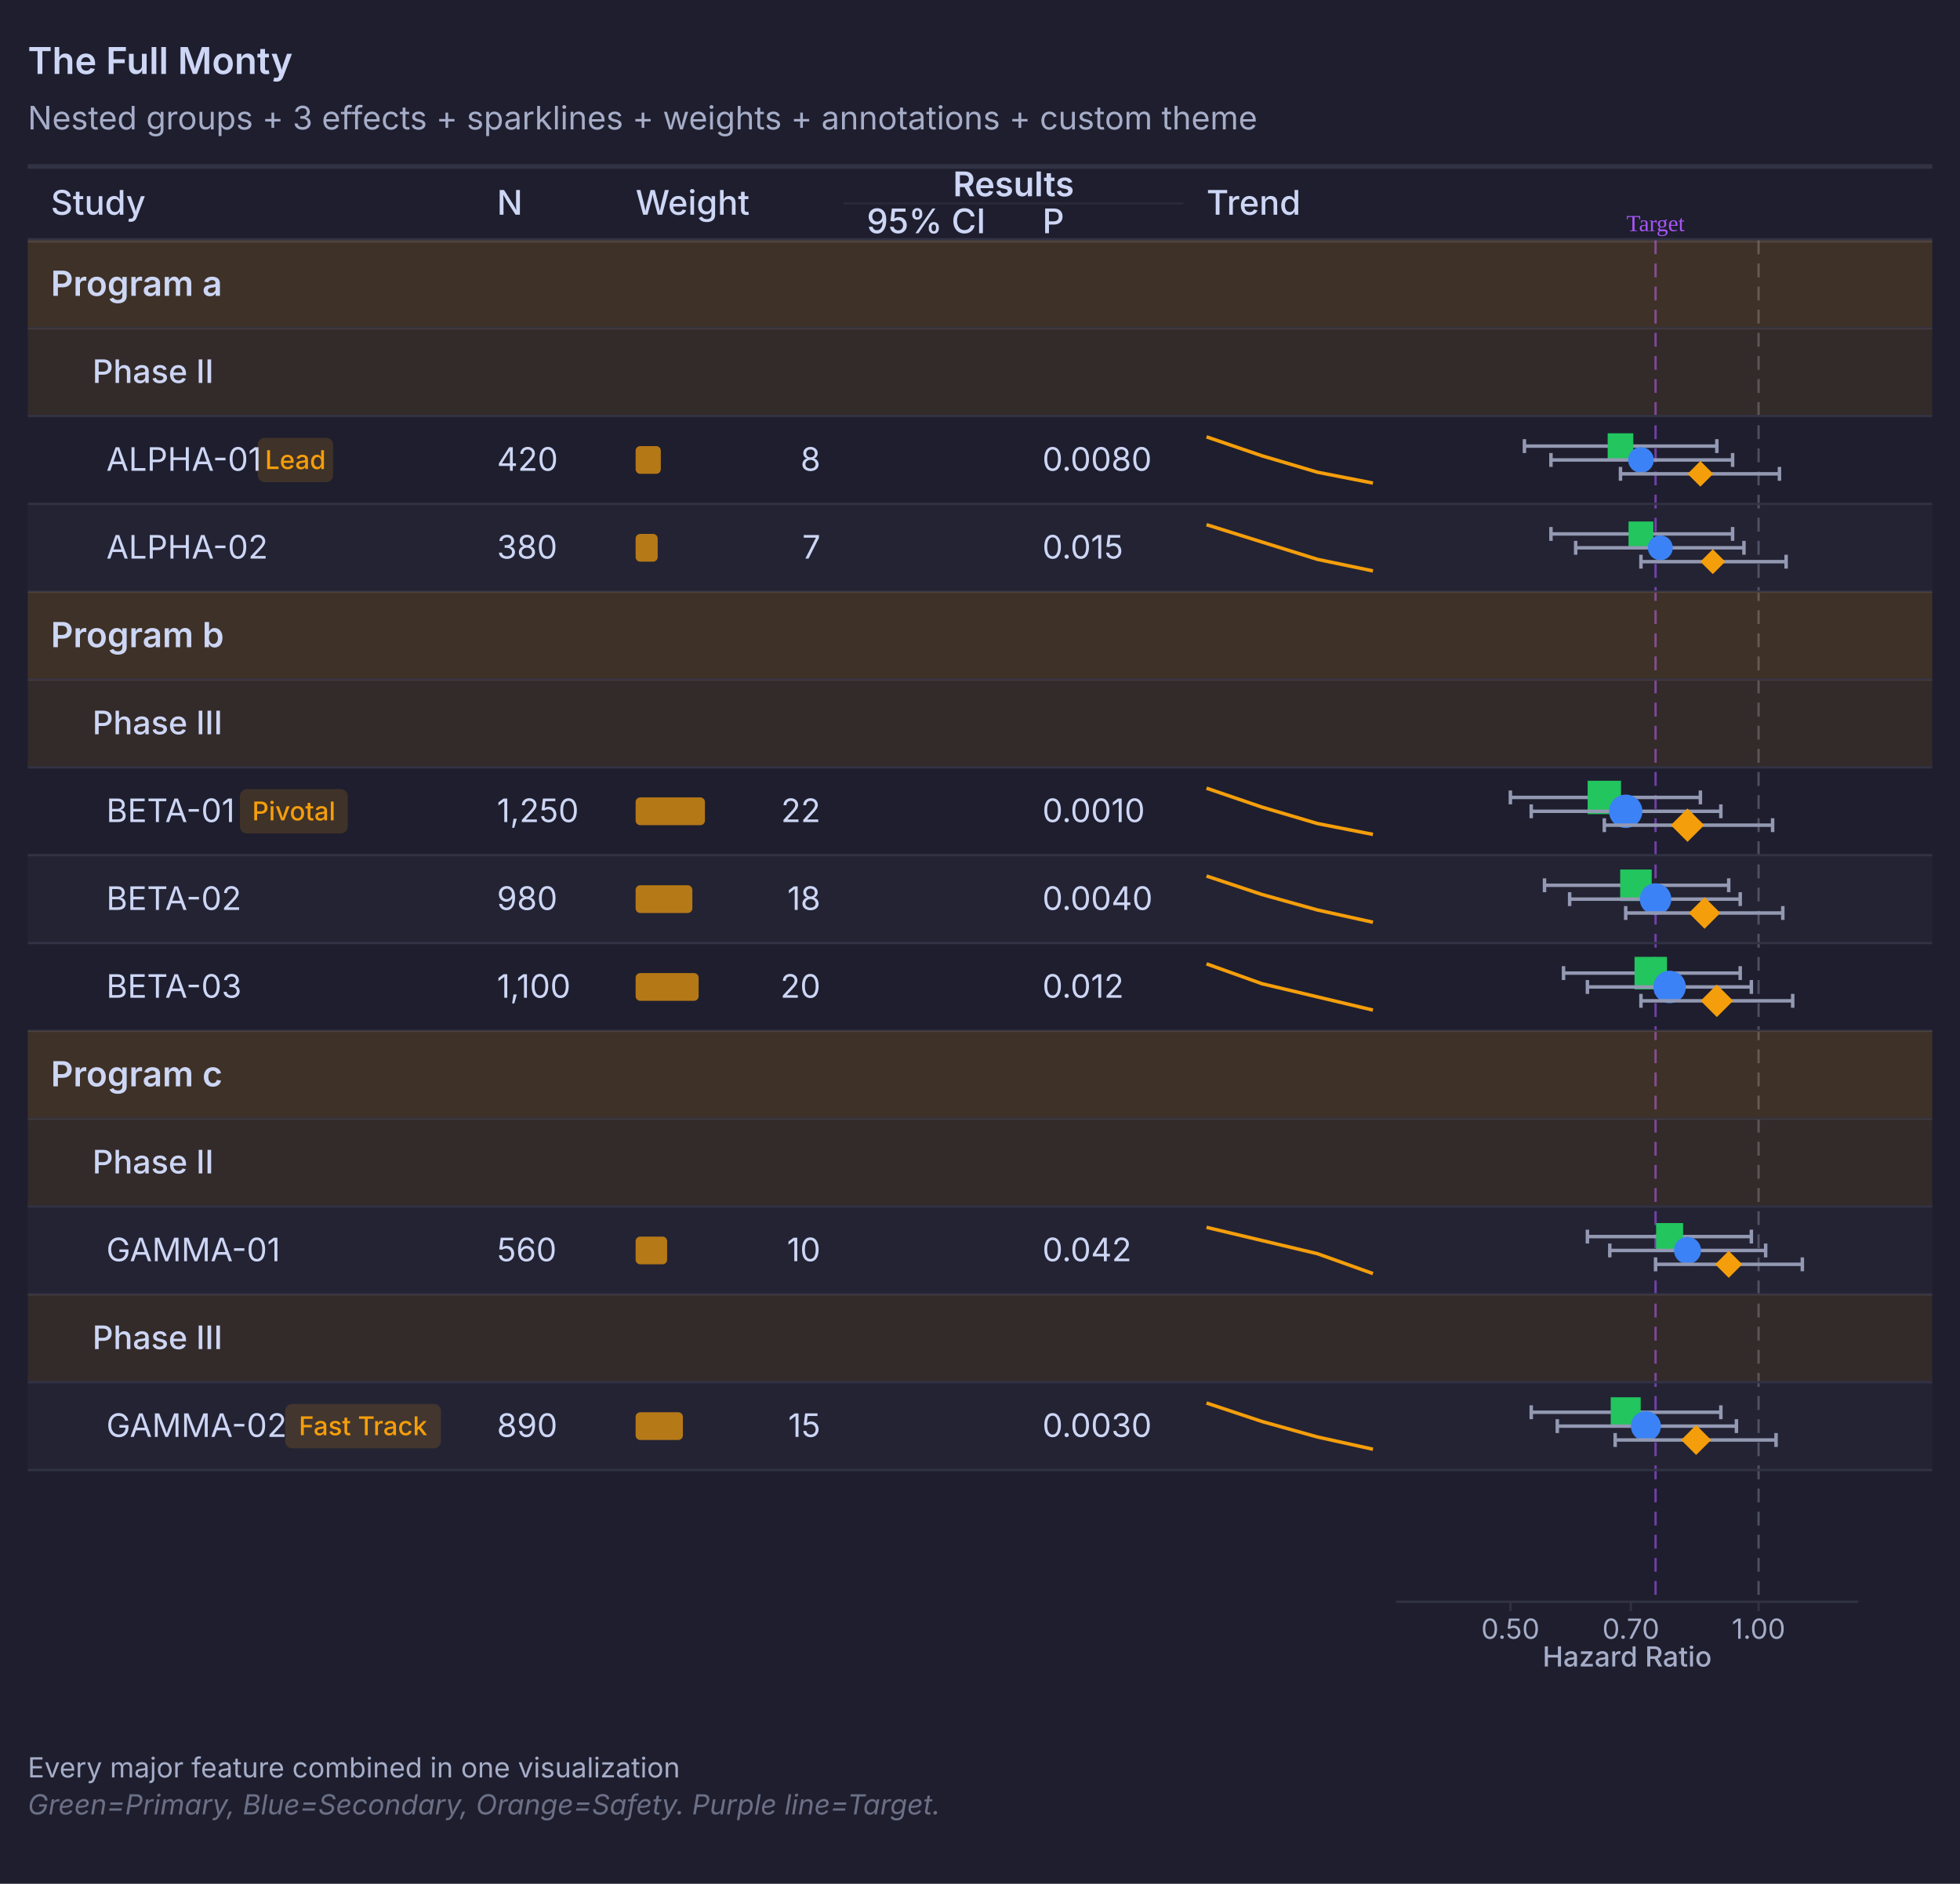
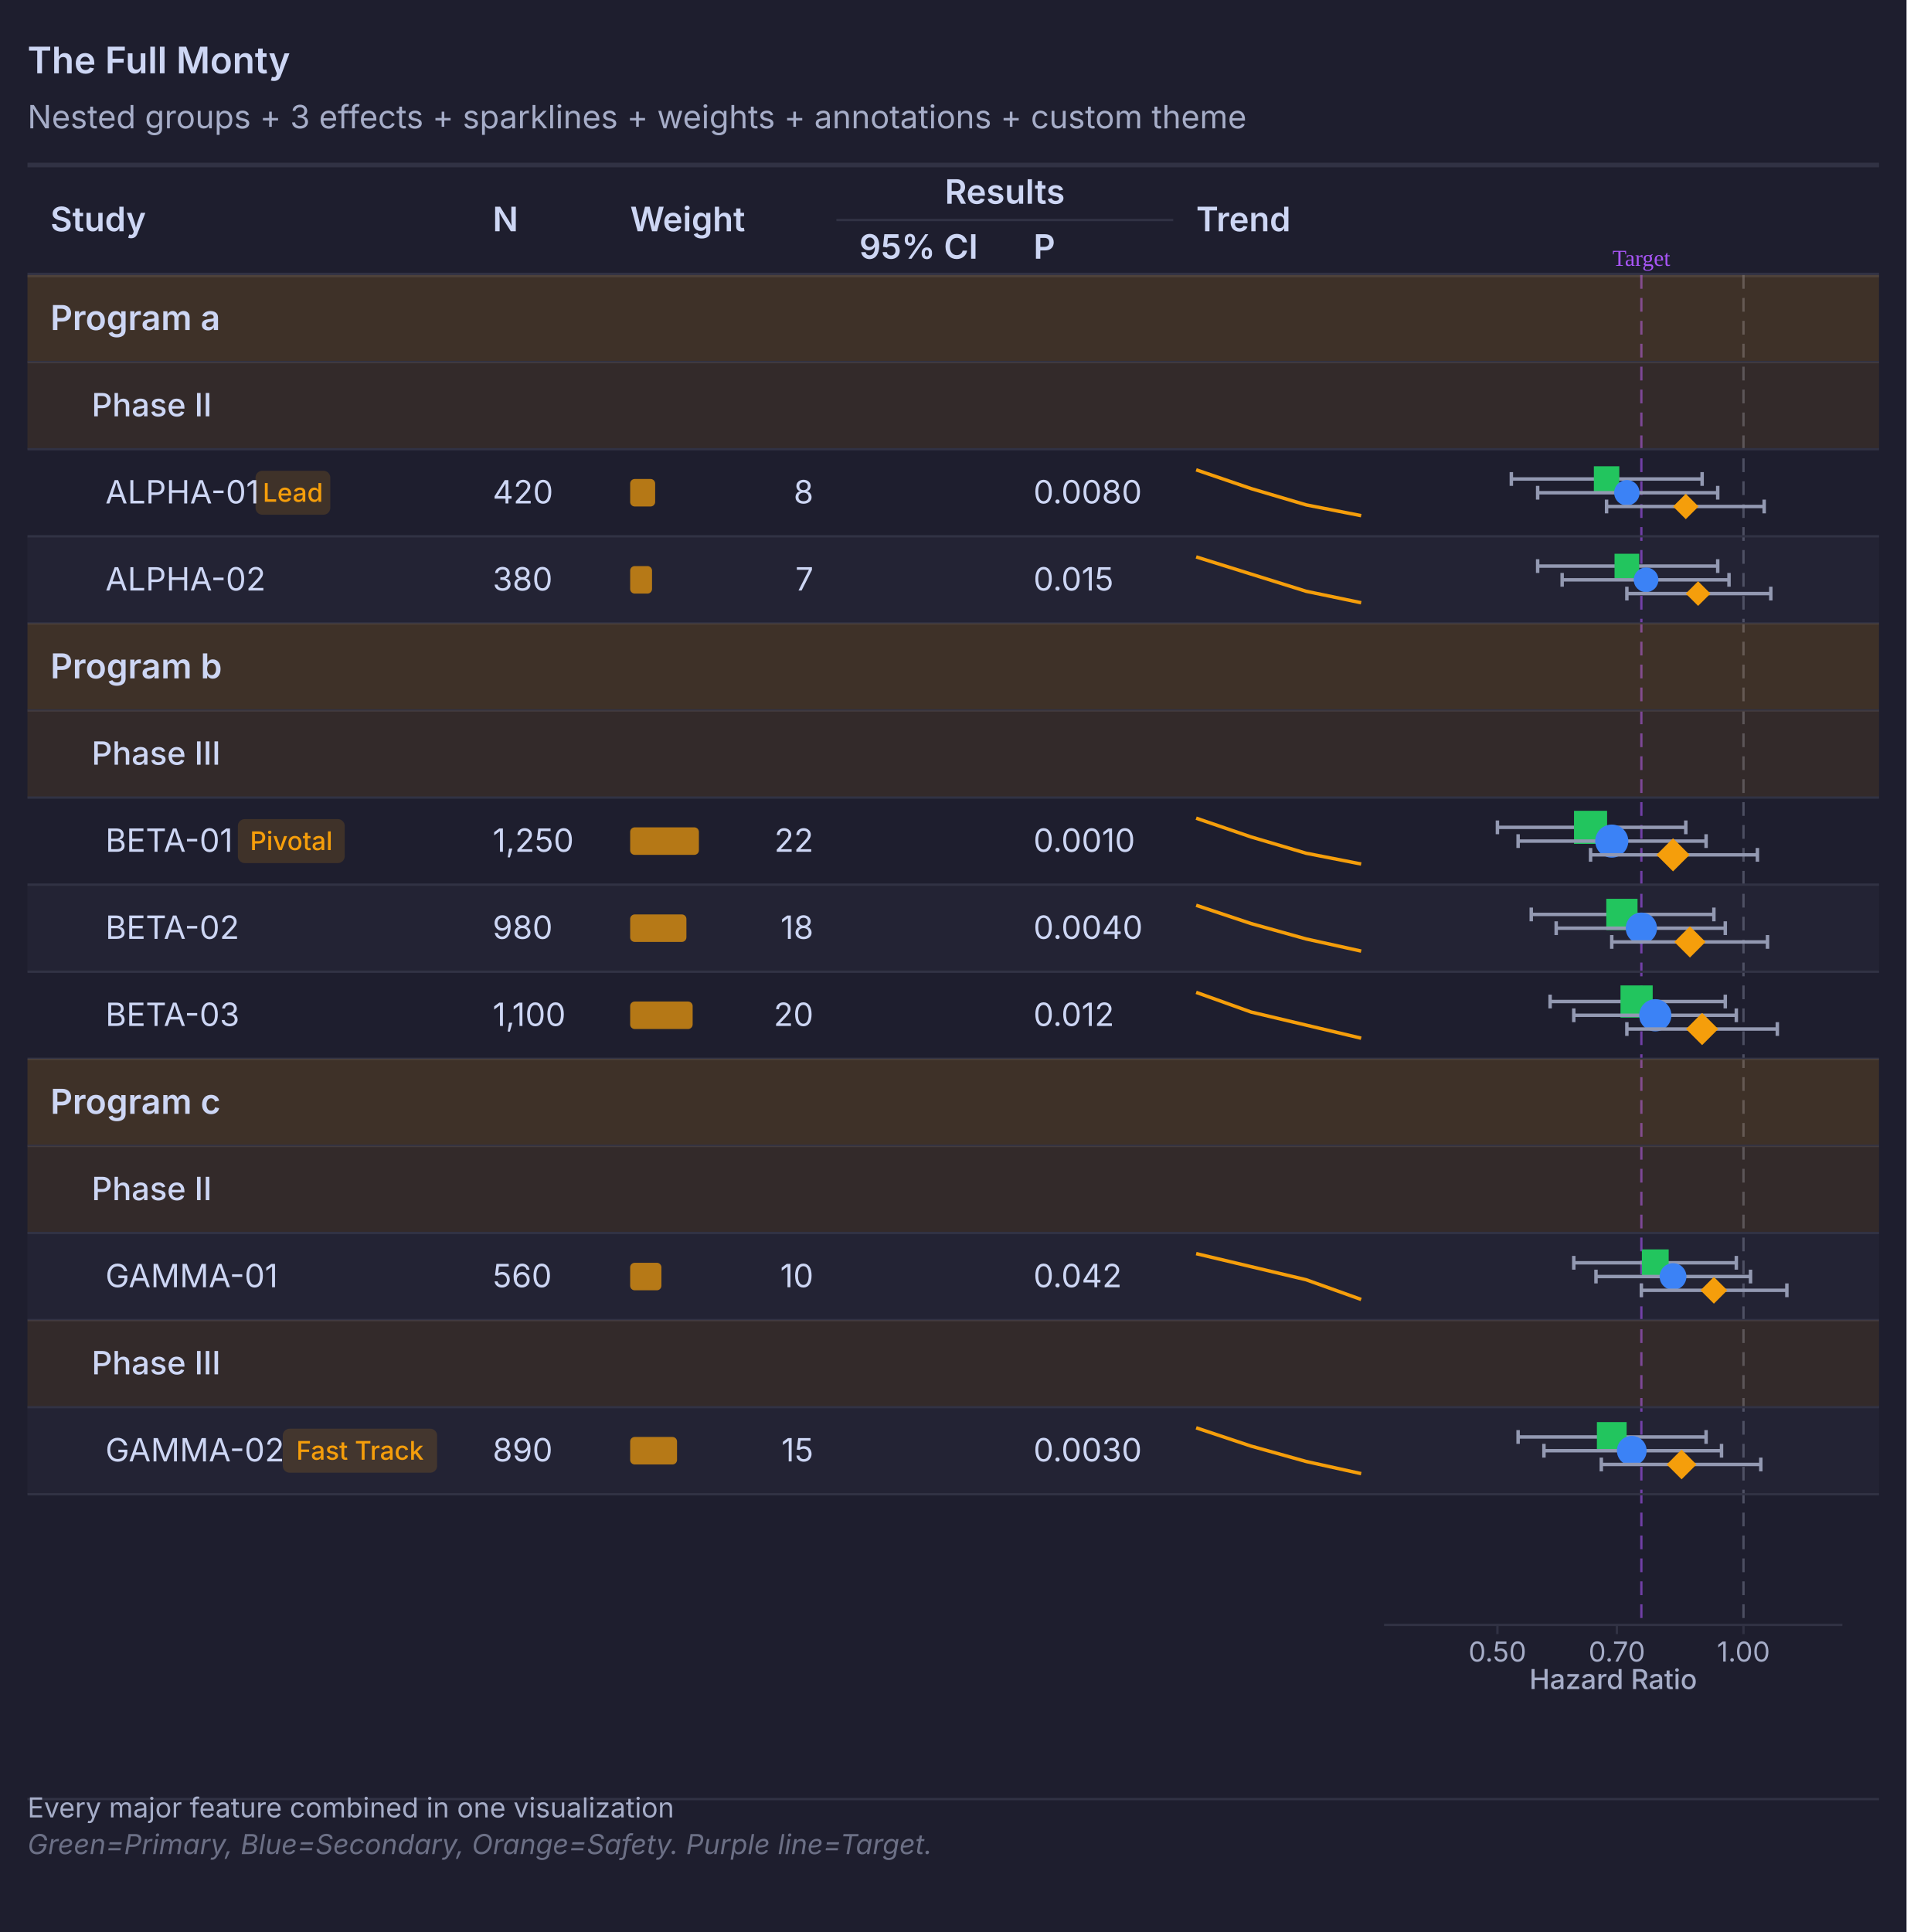
- <svg xmlns="http://www.w3.org/2000/svg" width="848" height="815" viewBox="0 0 848 815">
+ <svg xmlns="http://www.w3.org/2000/svg" width="832" height="843" viewBox="0 0 832 843">
  <rect width="100%" height="100%" fill="#1e1e2e" />
  <text x="12" y="32" font-family="system-ui, -apple-system, sans-serif" font-size="16px" font-weight="600" fill="#cdd6f4">The Full Monty</text>
  <text x="12" y="56" font-family="system-ui, -apple-system, sans-serif" font-size="14px" fill="#a6adc8">Nested groups + 3 effects + sparklines + weights + annotations + custom theme</text>
-   <line x1="12" x2="836" y1="72" y2="72" stroke="#313244" stroke-width="2" />
-   <text x="22" y="92.9" font-family="system-ui, -apple-system, sans-serif" font-size="14.7px" font-weight="500" fill="#cdd6f4">Study</text>
-   <text x="215" y="92.9" font-family="system-ui, -apple-system, sans-serif" font-size="14.7px" font-weight="500" text-anchor="start" fill="#cdd6f4">N</text>
-   <text x="275" y="92.9" font-family="system-ui, -apple-system, sans-serif" font-size="14.7px" font-weight="500" text-anchor="start" fill="#cdd6f4">Weight</text>
-   <text x="438.5" y="84.9" font-family="system-ui, -apple-system, sans-serif" font-size="14.7px" font-weight="600" text-anchor="middle" fill="#cdd6f4">Results</text>
-   <text x="522" y="92.9" font-family="system-ui, -apple-system, sans-serif" font-size="14.7px" font-weight="500" text-anchor="start" fill="#cdd6f4">Trend</text>
-   <text x="614" y="92.9" font-family="system-ui, -apple-system, sans-serif" font-size="14.7px" font-weight="500" text-anchor="start" fill="#cdd6f4" />
-   <line x1="365" x2="512" y1="88" y2="88" stroke="#313244" stroke-width="1" opacity="0.5" />
-   <text x="375" y="100.9" font-family="system-ui, -apple-system, sans-serif" font-size="14.7px" font-weight="500" text-anchor="start" fill="#cdd6f4">95% CI</text>
-   <text x="451" y="100.9" font-family="system-ui, -apple-system, sans-serif" font-size="14.7px" font-weight="500" text-anchor="start" fill="#cdd6f4">P</text>
-   <line x1="12" x2="836" y1="104" y2="104" stroke="#313244" stroke-width="2" />
-   <rect x="12" y="218" width="824" height="38" fill="#232334" />
-   <rect x="12" y="370" width="824" height="38" fill="#232334" />
-   <rect x="12" y="522" width="824" height="38" fill="#232334" />
-   <rect x="12" y="598" width="824" height="38" fill="#232334" />
-   <line x1="760.854" x2="760.854" y1="104" y2="693" stroke="#6c7086" stroke-width="1" stroke-opacity="0.6" stroke-dasharray="6,4" />
-   <line x1="716.286" x2="716.286" y1="104" y2="693" stroke="#a855f7" stroke-width="1" stroke-opacity="0.6" stroke-dasharray="6,4" />
-   <text x="716.286" y="100" text-anchor="middle" font-size="10px" fill="#a855f7">Target</text>
-   <g class="interval effect-0">
-     <line x1="659.547" x2="742.8" y1="193" y2="193" stroke="#9399b2" stroke-width="1.5" />
-     <line x1="659.547" x2="659.547" y1="190" y2="196" stroke="#9399b2" stroke-width="1.5" />
-     <line x1="742.8" x2="742.8" y1="190" y2="196" stroke="#9399b2" stroke-width="1.5" />
-     <rect x="695.561" y="187.454" width="11.091" height="11.091" fill="#22c55e" />
-   </g>
-   <g class="interval effect-1">
-     <line x1="671.028" x2="749.611" y1="199" y2="199" stroke="#9399b2" stroke-width="1.5" />
-     <line x1="671.028" x2="671.028" y1="196" y2="202" stroke="#9399b2" stroke-width="1.5" />
-     <line x1="749.611" x2="749.611" y1="196" y2="202" stroke="#9399b2" stroke-width="1.5" />
-     <circle cx="709.961" cy="199" r="5.546" fill="#3b82f6" />
-   </g>
-   <g class="interval effect-2">
-     <line x1="701.106" x2="769.881" y1="205" y2="205" stroke="#9399b2" stroke-width="1.5" />
-     <line x1="701.106" x2="701.106" y1="202" y2="208" stroke="#9399b2" stroke-width="1.5" />
-     <line x1="769.881" x2="769.881" y1="202" y2="208" stroke="#9399b2" stroke-width="1.5" />
-     <polygon points="735.676,199.454 741.222,205 735.676,210.546 730.13,205" fill="#f59e0b" />
-   </g>
-   <g class="interval effect-0">
-     <line x1="671.028" x2="749.611" y1="231" y2="231" stroke="#9399b2" stroke-width="1.5" />
-     <line x1="671.028" x2="671.028" y1="228" y2="234" stroke="#9399b2" stroke-width="1.5" />
-     <line x1="749.611" x2="749.611" y1="228" y2="234" stroke="#9399b2" stroke-width="1.5" />
-     <rect x="704.58" y="225.619" width="10.762" height="10.762" fill="#22c55e" />
-   </g>
-   <g class="interval effect-1">
-     <line x1="681.716" x2="754.529" y1="237" y2="237" stroke="#9399b2" stroke-width="1.5" />
-     <line x1="681.716" x2="681.716" y1="234" y2="240" stroke="#9399b2" stroke-width="1.5" />
-     <line x1="754.529" x2="754.529" y1="234" y2="240" stroke="#9399b2" stroke-width="1.5" />
-     <circle cx="718.338" cy="237" r="5.381" fill="#3b82f6" />
-   </g>
-   <g class="interval effect-2">
-     <line x1="709.961" x2="772.776" y1="243" y2="243" stroke="#9399b2" stroke-width="1.5" />
-     <line x1="709.961" x2="709.961" y1="240" y2="246" stroke="#9399b2" stroke-width="1.5" />
-     <line x1="772.776" x2="772.776" y1="240" y2="246" stroke="#9399b2" stroke-width="1.5" />
-     <polygon points="741.049,237.619 746.431,243 741.049,248.381 735.668,243" fill="#f59e0b" />
-   </g>
-   <g class="interval effect-0">
-     <line x1="653.471" x2="735.676" y1="345" y2="345" stroke="#9399b2" stroke-width="1.5" />
-     <line x1="653.471" x2="653.471" y1="342" y2="348" stroke="#9399b2" stroke-width="1.5" />
-     <line x1="735.676" x2="735.676" y1="342" y2="348" stroke="#9399b2" stroke-width="1.5" />
-     <rect x="686.895" y="337.779" width="14.443" height="14.443" fill="#22c55e" />
-   </g>
-   <g class="interval effect-1">
-     <line x1="662.498" x2="744.531" y1="351" y2="351" stroke="#9399b2" stroke-width="1.5" />
-     <line x1="662.498" x2="662.498" y1="348" y2="354" stroke="#9399b2" stroke-width="1.5" />
-     <line x1="744.531" x2="744.531" y1="348" y2="354" stroke="#9399b2" stroke-width="1.5" />
-     <circle cx="703.368" cy="351" r="7.221" fill="#3b82f6" />
-   </g>
-   <g class="interval effect-2">
-     <line x1="694.116" x2="766.93" y1="357" y2="357" stroke="#9399b2" stroke-width="1.5" />
-     <line x1="694.116" x2="694.116" y1="354" y2="360" stroke="#9399b2" stroke-width="1.5" />
-     <line x1="766.93" x2="766.93" y1="354" y2="360" stroke="#9399b2" stroke-width="1.5" />
-     <polygon points="730.109,349.779 737.331,357 730.109,364.221 722.888,357" fill="#f59e0b" />
-   </g>
-   <g class="interval effect-0">
-     <line x1="668.236" x2="747.936" y1="383" y2="383" stroke="#9399b2" stroke-width="1.5" />
-     <line x1="668.236" x2="668.236" y1="380" y2="386" stroke="#9399b2" stroke-width="1.5" />
-     <line x1="747.936" x2="747.936" y1="380" y2="386" stroke="#9399b2" stroke-width="1.5" />
-     <rect x="700.976" y="376.182" width="13.637" height="13.637" fill="#22c55e" />
-   </g>
-   <g class="interval effect-1">
-     <line x1="679.112" x2="752.907" y1="389" y2="389" stroke="#9399b2" stroke-width="1.5" />
-     <line x1="679.112" x2="679.112" y1="386" y2="392" stroke="#9399b2" stroke-width="1.5" />
-     <line x1="752.907" x2="752.907" y1="386" y2="392" stroke="#9399b2" stroke-width="1.5" />
-     <circle cx="716.286" cy="389" r="6.818" fill="#3b82f6" />
-   </g>
-   <g class="interval effect-2">
-     <line x1="703.368" x2="771.335" y1="395" y2="395" stroke="#9399b2" stroke-width="1.5" />
-     <line x1="703.368" x2="703.368" y1="392" y2="398" stroke="#9399b2" stroke-width="1.5" />
-     <line x1="771.335" x2="771.335" y1="392" y2="398" stroke="#9399b2" stroke-width="1.5" />
-     <polygon points="737.488,388.182 744.306,395 737.488,401.818 730.67,395" fill="#f59e0b" />
-   </g>
-   <g class="interval effect-0">
-     <line x1="676.464" x2="752.907" y1="421" y2="421" stroke="#9399b2" stroke-width="1.5" />
-     <line x1="676.464" x2="676.464" y1="418" y2="424" stroke="#9399b2" stroke-width="1.5" />
-     <line x1="752.907" x2="752.907" y1="418" y2="424" stroke="#9399b2" stroke-width="1.5" />
-     <rect x="707.181" y="413.975" width="14.05" height="14.05" fill="#22c55e" />
-   </g>
-   <g class="interval effect-1">
-     <line x1="686.796" x2="757.724" y1="427" y2="427" stroke="#9399b2" stroke-width="1.5" />
-     <line x1="686.796" x2="686.796" y1="424" y2="430" stroke="#9399b2" stroke-width="1.5" />
-     <line x1="757.724" x2="757.724" y1="424" y2="430" stroke="#9399b2" stroke-width="1.5" />
-     <circle cx="722.362" cy="427" r="7.025" fill="#3b82f6" />
-   </g>
-   <g class="interval effect-2">
-     <line x1="709.961" x2="775.619" y1="433" y2="433" stroke="#9399b2" stroke-width="1.5" />
-     <line x1="709.961" x2="709.961" y1="430" y2="436" stroke="#9399b2" stroke-width="1.5" />
-     <line x1="775.619" x2="775.619" y1="430" y2="436" stroke="#9399b2" stroke-width="1.5" />
-     <polygon points="742.8,425.975 749.825,433 742.8,440.025 735.775,433" fill="#f59e0b" />
-   </g>
-   <g class="interval effect-0">
-     <line x1="686.796" x2="757.724" y1="535" y2="535" stroke="#9399b2" stroke-width="1.5" />
-     <line x1="686.796" x2="686.796" y1="532" y2="538" stroke="#9399b2" stroke-width="1.5" />
-     <line x1="757.724" x2="757.724" y1="532" y2="538" stroke="#9399b2" stroke-width="1.5" />
-     <rect x="716.516" y="529.154" width="11.692" height="11.692" fill="#22c55e" />
-   </g>
-   <g class="interval effect-1">
-     <line x1="696.482" x2="763.921" y1="541" y2="541" stroke="#9399b2" stroke-width="1.5" />
-     <line x1="696.482" x2="696.482" y1="538" y2="544" stroke="#9399b2" stroke-width="1.5" />
-     <line x1="763.921" x2="763.921" y1="538" y2="544" stroke="#9399b2" stroke-width="1.5" />
-     <circle cx="730.109" cy="541" r="5.846" fill="#3b82f6" />
-   </g>
-   <g class="interval effect-2">
-     <line x1="716.286" x2="779.788" y1="547" y2="547" stroke="#9399b2" stroke-width="1.5" />
-     <line x1="716.286" x2="716.286" y1="544" y2="550" stroke="#9399b2" stroke-width="1.5" />
-     <line x1="779.788" x2="779.788" y1="544" y2="550" stroke="#9399b2" stroke-width="1.5" />
-     <polygon points="747.936,541.154 753.782,547 747.936,552.846 742.09,547" fill="#f59e0b" />
-   </g>
-   <g class="interval effect-0">
-     <line x1="662.498" x2="744.531" y1="611" y2="611" stroke="#9399b2" stroke-width="1.5" />
-     <line x1="662.498" x2="662.498" y1="608" y2="614" stroke="#9399b2" stroke-width="1.5" />
-     <line x1="744.531" x2="744.531" y1="608" y2="614" stroke="#9399b2" stroke-width="1.5" />
-     <rect x="696.882" y="604.514" width="12.971" height="12.971" fill="#22c55e" />
-   </g>
-   <g class="interval effect-1">
-     <line x1="673.77" x2="751.268" y1="617" y2="617" stroke="#9399b2" stroke-width="1.5" />
-     <line x1="673.77" x2="673.77" y1="614" y2="620" stroke="#9399b2" stroke-width="1.5" />
-     <line x1="751.268" x2="751.268" y1="614" y2="620" stroke="#9399b2" stroke-width="1.5" />
-     <circle cx="712.098" cy="617" r="6.486" fill="#3b82f6" />
-   </g>
-   <g class="interval effect-2">
-     <line x1="698.811" x2="768.412" y1="623" y2="623" stroke="#9399b2" stroke-width="1.5" />
-     <line x1="698.811" x2="698.811" y1="620" y2="626" stroke="#9399b2" stroke-width="1.5" />
-     <line x1="768.412" x2="768.412" y1="620" y2="626" stroke="#9399b2" stroke-width="1.5" />
-     <polygon points="733.843,616.514 740.328,623 733.843,629.486 727.357,623" fill="#f59e0b" />
-   </g>
-   <g transform="translate(0, 693)">
+   <line x1="12" x2="820" y1="72" y2="72" stroke="#313244" stroke-width="2" />
+   <text x="22" y="100.9" font-family="system-ui, -apple-system, sans-serif" font-size="14.7px" font-weight="600" fill="#cdd6f4">Study</text>
+   <text x="215" y="100.9" font-family="system-ui, -apple-system, sans-serif" font-size="14.7px" font-weight="600" text-anchor="start" fill="#cdd6f4">N</text>
+   <text x="275" y="100.9" font-family="system-ui, -apple-system, sans-serif" font-size="14.7px" font-weight="600" text-anchor="start" fill="#cdd6f4">Weight</text>
+   <text x="438.5" y="88.9" font-family="system-ui, -apple-system, sans-serif" font-size="14.7px" font-weight="600" text-anchor="middle" fill="#cdd6f4">Results</text>
+   <text x="522" y="100.9" font-family="system-ui, -apple-system, sans-serif" font-size="14.7px" font-weight="600" text-anchor="start" fill="#cdd6f4">Trend</text>
+   <text x="614" y="100.9" font-family="system-ui, -apple-system, sans-serif" font-size="14.7px" font-weight="600" text-anchor="start" fill="#cdd6f4" />
+   <line x1="365" x2="512" y1="96" y2="96" stroke="#313244" stroke-width="1" />
+   <text x="375" y="112.9" font-family="system-ui, -apple-system, sans-serif" font-size="14.7px" font-weight="600" text-anchor="start" fill="#cdd6f4">95% CI</text>
+   <text x="451" y="112.9" font-family="system-ui, -apple-system, sans-serif" font-size="14.7px" font-weight="600" text-anchor="start" fill="#cdd6f4">P</text>
+   <line x1="12" x2="820" y1="120" y2="120" stroke="#313244" stroke-width="2" />
+   <rect x="12" y="234" width="808" height="38" fill="#232334" />
+   <rect x="12" y="386" width="808" height="38" fill="#232334" />
+   <rect x="12" y="538" width="808" height="38" fill="#232334" />
+   <rect x="12" y="614" width="808" height="38" fill="#232334" />
+   <line x1="760.854" x2="760.854" y1="120" y2="709" stroke="#6c7086" stroke-width="1" stroke-opacity="0.6" stroke-dasharray="6,4" />
+   <line x1="716.286" x2="716.286" y1="120" y2="709" stroke="#a855f7" stroke-width="1" stroke-opacity="0.6" stroke-dasharray="6,4" />
+   <text x="716.286" y="116" text-anchor="middle" font-size="10px" fill="#a855f7">Target</text>
+   <g class="interval effect-0">
+     <line x1="659.547" x2="742.8" y1="209" y2="209" stroke="#9399b2" stroke-width="1.5" />
+     <line x1="659.547" x2="659.547" y1="206" y2="212" stroke="#9399b2" stroke-width="1.5" />
+     <line x1="742.8" x2="742.8" y1="206" y2="212" stroke="#9399b2" stroke-width="1.5" />
+     <rect x="695.561" y="203.454" width="11.091" height="11.091" fill="#22c55e" />
+   </g>
+   <g class="interval effect-1">
+     <line x1="671.028" x2="749.611" y1="215" y2="215" stroke="#9399b2" stroke-width="1.5" />
+     <line x1="671.028" x2="671.028" y1="212" y2="218" stroke="#9399b2" stroke-width="1.5" />
+     <line x1="749.611" x2="749.611" y1="212" y2="218" stroke="#9399b2" stroke-width="1.5" />
+     <circle cx="709.961" cy="215" r="5.546" fill="#3b82f6" />
+   </g>
+   <g class="interval effect-2">
+     <line x1="701.106" x2="769.881" y1="221" y2="221" stroke="#9399b2" stroke-width="1.5" />
+     <line x1="701.106" x2="701.106" y1="218" y2="224" stroke="#9399b2" stroke-width="1.5" />
+     <line x1="769.881" x2="769.881" y1="218" y2="224" stroke="#9399b2" stroke-width="1.5" />
+     <polygon points="735.676,215.454 741.222,221 735.676,226.546 730.13,221" fill="#f59e0b" />
+   </g>
+   <g class="interval effect-0">
+     <line x1="671.028" x2="749.611" y1="247" y2="247" stroke="#9399b2" stroke-width="1.5" />
+     <line x1="671.028" x2="671.028" y1="244" y2="250" stroke="#9399b2" stroke-width="1.5" />
+     <line x1="749.611" x2="749.611" y1="244" y2="250" stroke="#9399b2" stroke-width="1.5" />
+     <rect x="704.58" y="241.619" width="10.762" height="10.762" fill="#22c55e" />
+   </g>
+   <g class="interval effect-1">
+     <line x1="681.716" x2="754.529" y1="253" y2="253" stroke="#9399b2" stroke-width="1.5" />
+     <line x1="681.716" x2="681.716" y1="250" y2="256" stroke="#9399b2" stroke-width="1.5" />
+     <line x1="754.529" x2="754.529" y1="250" y2="256" stroke="#9399b2" stroke-width="1.5" />
+     <circle cx="718.338" cy="253" r="5.381" fill="#3b82f6" />
+   </g>
+   <g class="interval effect-2">
+     <line x1="709.961" x2="772.776" y1="259" y2="259" stroke="#9399b2" stroke-width="1.5" />
+     <line x1="709.961" x2="709.961" y1="256" y2="262" stroke="#9399b2" stroke-width="1.5" />
+     <line x1="772.776" x2="772.776" y1="256" y2="262" stroke="#9399b2" stroke-width="1.5" />
+     <polygon points="741.049,253.619 746.431,259 741.049,264.381 735.668,259" fill="#f59e0b" />
+   </g>
+   <g class="interval effect-0">
+     <line x1="653.471" x2="735.676" y1="361" y2="361" stroke="#9399b2" stroke-width="1.5" />
+     <line x1="653.471" x2="653.471" y1="358" y2="364" stroke="#9399b2" stroke-width="1.5" />
+     <line x1="735.676" x2="735.676" y1="358" y2="364" stroke="#9399b2" stroke-width="1.5" />
+     <rect x="686.895" y="353.779" width="14.443" height="14.443" fill="#22c55e" />
+   </g>
+   <g class="interval effect-1">
+     <line x1="662.498" x2="744.531" y1="367" y2="367" stroke="#9399b2" stroke-width="1.5" />
+     <line x1="662.498" x2="662.498" y1="364" y2="370" stroke="#9399b2" stroke-width="1.5" />
+     <line x1="744.531" x2="744.531" y1="364" y2="370" stroke="#9399b2" stroke-width="1.5" />
+     <circle cx="703.368" cy="367" r="7.221" fill="#3b82f6" />
+   </g>
+   <g class="interval effect-2">
+     <line x1="694.116" x2="766.93" y1="373" y2="373" stroke="#9399b2" stroke-width="1.5" />
+     <line x1="694.116" x2="694.116" y1="370" y2="376" stroke="#9399b2" stroke-width="1.5" />
+     <line x1="766.93" x2="766.93" y1="370" y2="376" stroke="#9399b2" stroke-width="1.5" />
+     <polygon points="730.109,365.779 737.331,373 730.109,380.221 722.888,373" fill="#f59e0b" />
+   </g>
+   <g class="interval effect-0">
+     <line x1="668.236" x2="747.936" y1="399" y2="399" stroke="#9399b2" stroke-width="1.5" />
+     <line x1="668.236" x2="668.236" y1="396" y2="402" stroke="#9399b2" stroke-width="1.5" />
+     <line x1="747.936" x2="747.936" y1="396" y2="402" stroke="#9399b2" stroke-width="1.5" />
+     <rect x="700.976" y="392.182" width="13.637" height="13.637" fill="#22c55e" />
+   </g>
+   <g class="interval effect-1">
+     <line x1="679.112" x2="752.907" y1="405" y2="405" stroke="#9399b2" stroke-width="1.5" />
+     <line x1="679.112" x2="679.112" y1="402" y2="408" stroke="#9399b2" stroke-width="1.5" />
+     <line x1="752.907" x2="752.907" y1="402" y2="408" stroke="#9399b2" stroke-width="1.5" />
+     <circle cx="716.286" cy="405" r="6.818" fill="#3b82f6" />
+   </g>
+   <g class="interval effect-2">
+     <line x1="703.368" x2="771.335" y1="411" y2="411" stroke="#9399b2" stroke-width="1.5" />
+     <line x1="703.368" x2="703.368" y1="408" y2="414" stroke="#9399b2" stroke-width="1.5" />
+     <line x1="771.335" x2="771.335" y1="408" y2="414" stroke="#9399b2" stroke-width="1.5" />
+     <polygon points="737.488,404.182 744.306,411 737.488,417.818 730.67,411" fill="#f59e0b" />
+   </g>
+   <g class="interval effect-0">
+     <line x1="676.464" x2="752.907" y1="437" y2="437" stroke="#9399b2" stroke-width="1.5" />
+     <line x1="676.464" x2="676.464" y1="434" y2="440" stroke="#9399b2" stroke-width="1.5" />
+     <line x1="752.907" x2="752.907" y1="434" y2="440" stroke="#9399b2" stroke-width="1.5" />
+     <rect x="707.181" y="429.975" width="14.05" height="14.05" fill="#22c55e" />
+   </g>
+   <g class="interval effect-1">
+     <line x1="686.796" x2="757.724" y1="443" y2="443" stroke="#9399b2" stroke-width="1.5" />
+     <line x1="686.796" x2="686.796" y1="440" y2="446" stroke="#9399b2" stroke-width="1.5" />
+     <line x1="757.724" x2="757.724" y1="440" y2="446" stroke="#9399b2" stroke-width="1.5" />
+     <circle cx="722.362" cy="443" r="7.025" fill="#3b82f6" />
+   </g>
+   <g class="interval effect-2">
+     <line x1="709.961" x2="775.619" y1="449" y2="449" stroke="#9399b2" stroke-width="1.5" />
+     <line x1="709.961" x2="709.961" y1="446" y2="452" stroke="#9399b2" stroke-width="1.5" />
+     <line x1="775.619" x2="775.619" y1="446" y2="452" stroke="#9399b2" stroke-width="1.5" />
+     <polygon points="742.8,441.975 749.825,449 742.8,456.025 735.775,449" fill="#f59e0b" />
+   </g>
+   <g class="interval effect-0">
+     <line x1="686.796" x2="757.724" y1="551" y2="551" stroke="#9399b2" stroke-width="1.5" />
+     <line x1="686.796" x2="686.796" y1="548" y2="554" stroke="#9399b2" stroke-width="1.5" />
+     <line x1="757.724" x2="757.724" y1="548" y2="554" stroke="#9399b2" stroke-width="1.5" />
+     <rect x="716.516" y="545.154" width="11.692" height="11.692" fill="#22c55e" />
+   </g>
+   <g class="interval effect-1">
+     <line x1="696.482" x2="763.921" y1="557" y2="557" stroke="#9399b2" stroke-width="1.5" />
+     <line x1="696.482" x2="696.482" y1="554" y2="560" stroke="#9399b2" stroke-width="1.5" />
+     <line x1="763.921" x2="763.921" y1="554" y2="560" stroke="#9399b2" stroke-width="1.5" />
+     <circle cx="730.109" cy="557" r="5.846" fill="#3b82f6" />
+   </g>
+   <g class="interval effect-2">
+     <line x1="716.286" x2="779.788" y1="563" y2="563" stroke="#9399b2" stroke-width="1.5" />
+     <line x1="716.286" x2="716.286" y1="560" y2="566" stroke="#9399b2" stroke-width="1.5" />
+     <line x1="779.788" x2="779.788" y1="560" y2="566" stroke="#9399b2" stroke-width="1.5" />
+     <polygon points="747.936,557.154 753.782,563 747.936,568.846 742.09,563" fill="#f59e0b" />
+   </g>
+   <g class="interval effect-0">
+     <line x1="662.498" x2="744.531" y1="627" y2="627" stroke="#9399b2" stroke-width="1.5" />
+     <line x1="662.498" x2="662.498" y1="624" y2="630" stroke="#9399b2" stroke-width="1.5" />
+     <line x1="744.531" x2="744.531" y1="624" y2="630" stroke="#9399b2" stroke-width="1.5" />
+     <rect x="696.882" y="620.514" width="12.971" height="12.971" fill="#22c55e" />
+   </g>
+   <g class="interval effect-1">
+     <line x1="673.77" x2="751.268" y1="633" y2="633" stroke="#9399b2" stroke-width="1.5" />
+     <line x1="673.77" x2="673.77" y1="630" y2="636" stroke="#9399b2" stroke-width="1.5" />
+     <line x1="751.268" x2="751.268" y1="630" y2="636" stroke="#9399b2" stroke-width="1.5" />
+     <circle cx="712.098" cy="633" r="6.486" fill="#3b82f6" />
+   </g>
+   <g class="interval effect-2">
+     <line x1="698.811" x2="768.412" y1="639" y2="639" stroke="#9399b2" stroke-width="1.5" />
+     <line x1="698.811" x2="698.811" y1="636" y2="642" stroke="#9399b2" stroke-width="1.5" />
+     <line x1="768.412" x2="768.412" y1="636" y2="642" stroke="#9399b2" stroke-width="1.5" />
+     <polygon points="733.843,632.514 740.328,639 733.843,645.486 727.357,639" fill="#f59e0b" />
+   </g>
+   <g transform="translate(0, 709)">
    <line x1="604" x2="804" y1="0" y2="0" stroke="#313244" stroke-width="1" />
    <line x1="653.471" x2="653.471" y1="0" y2="4" stroke="#313244" stroke-width="1" />
    <text x="653.471" y="16" text-anchor="middle" font-family="system-ui, -apple-system, sans-serif" font-size="12px" fill="#a6adc8">0.50</text>
    <line x1="705.597" x2="705.597" y1="0" y2="4" stroke="#313244" stroke-width="1" />
    <text x="705.597" y="16" text-anchor="middle" font-family="system-ui, -apple-system, sans-serif" font-size="12px" fill="#a6adc8">0.70</text>
    <line x1="760.854" x2="760.854" y1="0" y2="4" stroke="#313244" stroke-width="1" />
    <text x="760.854" y="16" text-anchor="middle" font-family="system-ui, -apple-system, sans-serif" font-size="12px" fill="#a6adc8">1.00</text>
    <text x="704" y="28" text-anchor="middle" font-family="system-ui, -apple-system, sans-serif" font-size="12px" font-weight="500" fill="#a6adc8">Hazard Ratio</text>
  </g>
-   <rect x="12" y="104" width="824" height="38" fill="rgba(245, 158, 11, 0.15)" />
-   <text x="22" y="128" font-family="system-ui, -apple-system, sans-serif" font-size="15px" font-weight="600" fill="#cdd6f4">Program a</text>
-   <line x1="12" x2="836" y1="142" y2="142" stroke="#313244" stroke-width="1" />
-   <rect x="12" y="142" width="824" height="38" fill="rgba(245, 158, 11, 0.1)" />
-   <text x="40" y="165.667" font-family="system-ui, -apple-system, sans-serif" font-size="14px" font-weight="500" fill="#cdd6f4">Phase II</text>
-   <line x1="12" x2="836" y1="180" y2="180" stroke="#313244" stroke-width="1" />
-   <text x="46" y="203.667" font-family="system-ui, -apple-system, sans-serif" font-size="14px" font-weight="400" font-style="normal" fill="#cdd6f4">ALPHA-01</text>
-   <rect x="111.5" y="189.4" width="32.64" height="19.2" rx="3" fill="#f59e0b" opacity="0.15" />
-   <text x="127.82" y="202.92" text-anchor="middle" font-family="system-ui, -apple-system, sans-serif" font-size="11.2px" font-weight="500" fill="#f59e0b">Lead</text>
-   <text x="215" y="203.667" font-family="system-ui, -apple-system, sans-serif" font-size="14px" font-weight="400" font-style="normal" text-anchor="start" fill="#cdd6f4">420</text>
-   <rect x="275" y="193" width="10.909" height="12" fill="#f59e0b" opacity="0.7" rx="2" />
-   <text x="355" y="203.667" font-family="system-ui, -apple-system, sans-serif" font-size="14px" text-anchor="end" fill="#cdd6f4">8</text>
-   <text x="375" y="203.667" font-family="system-ui, -apple-system, sans-serif" font-size="14px" font-weight="400" font-style="normal" text-anchor="start" fill="#cdd6f4" />
-   <text x="451" y="203.667" font-family="system-ui, -apple-system, sans-serif" font-size="14px" font-weight="400" font-style="normal" text-anchor="start" fill="#cdd6f4">0.0080</text>
-   <path d="M522.0,189.0L546.0,197.2L570.0,204.3L594.0,209.0" fill="none" stroke="#f59e0b" stroke-width="1.5" />
-   <line x1="12" x2="836" y1="218" y2="218" stroke="#313244" stroke-width="1" />
-   <text x="46" y="241.667" font-family="system-ui, -apple-system, sans-serif" font-size="14px" font-weight="400" font-style="normal" fill="#cdd6f4">ALPHA-02</text>
-   <text x="215" y="241.667" font-family="system-ui, -apple-system, sans-serif" font-size="14px" font-weight="400" font-style="normal" text-anchor="start" fill="#cdd6f4">380</text>
-   <rect x="275" y="231" width="9.545" height="12" fill="#f59e0b" opacity="0.7" rx="2" />
-   <text x="355" y="241.667" font-family="system-ui, -apple-system, sans-serif" font-size="14px" text-anchor="end" fill="#cdd6f4">7</text>
-   <text x="375" y="241.667" font-family="system-ui, -apple-system, sans-serif" font-size="14px" font-weight="400" font-style="normal" text-anchor="start" fill="#cdd6f4" />
-   <text x="451" y="241.667" font-family="system-ui, -apple-system, sans-serif" font-size="14px" font-weight="400" font-style="normal" text-anchor="start" fill="#cdd6f4">0.015</text>
-   <path d="M522.0,227.0L546.0,234.5L570.0,242.0L594.0,247.0" fill="none" stroke="#f59e0b" stroke-width="1.5" />
-   <line x1="12" x2="836" y1="256" y2="256" stroke="#313244" stroke-width="1" />
-   <rect x="12" y="256" width="824" height="38" fill="rgba(245, 158, 11, 0.15)" />
-   <text x="22" y="280" font-family="system-ui, -apple-system, sans-serif" font-size="15px" font-weight="600" fill="#cdd6f4">Program b</text>
-   <line x1="12" x2="836" y1="294" y2="294" stroke="#313244" stroke-width="1" />
-   <rect x="12" y="294" width="824" height="38" fill="rgba(245, 158, 11, 0.1)" />
-   <text x="40" y="317.667" font-family="system-ui, -apple-system, sans-serif" font-size="14px" font-weight="500" fill="#cdd6f4">Phase III</text>
-   <line x1="12" x2="836" y1="332" y2="332" stroke="#313244" stroke-width="1" />
-   <text x="46" y="355.667" font-family="system-ui, -apple-system, sans-serif" font-size="14px" font-weight="400" font-style="normal" fill="#cdd6f4">BETA-01</text>
-   <rect x="103.8" y="341.4" width="46.64" height="19.2" rx="3" fill="#f59e0b" opacity="0.15" />
-   <text x="127.12" y="354.92" text-anchor="middle" font-family="system-ui, -apple-system, sans-serif" font-size="11.2px" font-weight="500" fill="#f59e0b">Pivotal</text>
-   <text x="215" y="355.667" font-family="system-ui, -apple-system, sans-serif" font-size="14px" font-weight="400" font-style="normal" text-anchor="start" fill="#cdd6f4">1,250</text>
-   <rect x="275" y="345" width="30" height="12" fill="#f59e0b" opacity="0.7" rx="2" />
-   <text x="355" y="355.667" font-family="system-ui, -apple-system, sans-serif" font-size="14px" text-anchor="end" fill="#cdd6f4">22</text>
-   <text x="375" y="355.667" font-family="system-ui, -apple-system, sans-serif" font-size="14px" font-weight="400" font-style="normal" text-anchor="start" fill="#cdd6f4" />
-   <text x="451" y="355.667" font-family="system-ui, -apple-system, sans-serif" font-size="14px" font-weight="400" font-style="normal" text-anchor="start" fill="#cdd6f4">0.0010</text>
-   <path d="M522.0,341.0L546.0,349.2L570.0,356.3L594.0,361.0" fill="none" stroke="#f59e0b" stroke-width="1.5" />
-   <line x1="12" x2="836" y1="370" y2="370" stroke="#313244" stroke-width="1" />
-   <text x="46" y="393.667" font-family="system-ui, -apple-system, sans-serif" font-size="14px" font-weight="400" font-style="normal" fill="#cdd6f4">BETA-02</text>
-   <text x="215" y="393.667" font-family="system-ui, -apple-system, sans-serif" font-size="14px" font-weight="400" font-style="normal" text-anchor="start" fill="#cdd6f4">980</text>
-   <rect x="275" y="383" width="24.545" height="12" fill="#f59e0b" opacity="0.7" rx="2" />
-   <text x="355" y="393.667" font-family="system-ui, -apple-system, sans-serif" font-size="14px" text-anchor="end" fill="#cdd6f4">18</text>
-   <text x="375" y="393.667" font-family="system-ui, -apple-system, sans-serif" font-size="14px" font-weight="400" font-style="normal" text-anchor="start" fill="#cdd6f4" />
-   <text x="451" y="393.667" font-family="system-ui, -apple-system, sans-serif" font-size="14px" font-weight="400" font-style="normal" text-anchor="start" fill="#cdd6f4">0.0040</text>
-   <path d="M522.0,379.0L546.0,387.0L570.0,393.7L594.0,399.0" fill="none" stroke="#f59e0b" stroke-width="1.5" />
-   <line x1="12" x2="836" y1="408" y2="408" stroke="#313244" stroke-width="1" />
-   <text x="46" y="431.667" font-family="system-ui, -apple-system, sans-serif" font-size="14px" font-weight="400" font-style="normal" fill="#cdd6f4">BETA-03</text>
-   <text x="215" y="431.667" font-family="system-ui, -apple-system, sans-serif" font-size="14px" font-weight="400" font-style="normal" text-anchor="start" fill="#cdd6f4">1,100</text>
-   <rect x="275" y="421" width="27.273" height="12" fill="#f59e0b" opacity="0.7" rx="2" />
-   <text x="355" y="431.667" font-family="system-ui, -apple-system, sans-serif" font-size="14px" text-anchor="end" fill="#cdd6f4">20</text>
-   <text x="375" y="431.667" font-family="system-ui, -apple-system, sans-serif" font-size="14px" font-weight="400" font-style="normal" text-anchor="start" fill="#cdd6f4" />
-   <text x="451" y="431.667" font-family="system-ui, -apple-system, sans-serif" font-size="14px" font-weight="400" font-style="normal" text-anchor="start" fill="#cdd6f4">0.012</text>
-   <path d="M522.0,417.0L546.0,425.6L570.0,431.3L594.0,437.0" fill="none" stroke="#f59e0b" stroke-width="1.5" />
-   <line x1="12" x2="836" y1="446" y2="446" stroke="#313244" stroke-width="1" />
-   <rect x="12" y="446" width="824" height="38" fill="rgba(245, 158, 11, 0.15)" />
-   <text x="22" y="470" font-family="system-ui, -apple-system, sans-serif" font-size="15px" font-weight="600" fill="#cdd6f4">Program c</text>
-   <line x1="12" x2="836" y1="484" y2="484" stroke="#313244" stroke-width="1" />
-   <rect x="12" y="484" width="824" height="38" fill="rgba(245, 158, 11, 0.1)" />
-   <text x="40" y="507.667" font-family="system-ui, -apple-system, sans-serif" font-size="14px" font-weight="500" fill="#cdd6f4">Phase II</text>
-   <line x1="12" x2="836" y1="522" y2="522" stroke="#313244" stroke-width="1" />
-   <text x="46" y="545.667" font-family="system-ui, -apple-system, sans-serif" font-size="14px" font-weight="400" font-style="normal" fill="#cdd6f4">GAMMA-01</text>
-   <text x="215" y="545.667" font-family="system-ui, -apple-system, sans-serif" font-size="14px" font-weight="400" font-style="normal" text-anchor="start" fill="#cdd6f4">560</text>
-   <rect x="275" y="535" width="13.636" height="12" fill="#f59e0b" opacity="0.7" rx="2" />
-   <text x="355" y="545.667" font-family="system-ui, -apple-system, sans-serif" font-size="14px" text-anchor="end" fill="#cdd6f4">10</text>
-   <text x="375" y="545.667" font-family="system-ui, -apple-system, sans-serif" font-size="14px" font-weight="400" font-style="normal" text-anchor="start" fill="#cdd6f4" />
-   <text x="451" y="545.667" font-family="system-ui, -apple-system, sans-serif" font-size="14px" font-weight="400" font-style="normal" text-anchor="start" fill="#cdd6f4">0.042</text>
-   <path d="M522.0,531.0L546.0,536.7L570.0,542.4L594.0,551.0" fill="none" stroke="#f59e0b" stroke-width="1.5" />
-   <line x1="12" x2="836" y1="560" y2="560" stroke="#313244" stroke-width="1" />
-   <rect x="12" y="560" width="824" height="38" fill="rgba(245, 158, 11, 0.1)" />
-   <text x="40" y="583.667" font-family="system-ui, -apple-system, sans-serif" font-size="14px" font-weight="500" fill="#cdd6f4">Phase III</text>
-   <line x1="12" x2="836" y1="598" y2="598" stroke="#313244" stroke-width="1" />
-   <text x="46" y="621.667" font-family="system-ui, -apple-system, sans-serif" font-size="14px" font-weight="400" font-style="normal" fill="#cdd6f4">GAMMA-02</text>
-   <rect x="123.4" y="607.4" width="67.36" height="19.2" rx="3" fill="#f59e0b" opacity="0.15" />
-   <text x="157.08" y="620.92" text-anchor="middle" font-family="system-ui, -apple-system, sans-serif" font-size="11.2px" font-weight="500" fill="#f59e0b">Fast Track</text>
-   <text x="215" y="621.667" font-family="system-ui, -apple-system, sans-serif" font-size="14px" font-weight="400" font-style="normal" text-anchor="start" fill="#cdd6f4">890</text>
-   <rect x="275" y="611" width="20.455" height="12" fill="#f59e0b" opacity="0.7" rx="2" />
-   <text x="355" y="621.667" font-family="system-ui, -apple-system, sans-serif" font-size="14px" text-anchor="end" fill="#cdd6f4">15</text>
-   <text x="375" y="621.667" font-family="system-ui, -apple-system, sans-serif" font-size="14px" font-weight="400" font-style="normal" text-anchor="start" fill="#cdd6f4" />
-   <text x="451" y="621.667" font-family="system-ui, -apple-system, sans-serif" font-size="14px" font-weight="400" font-style="normal" text-anchor="start" fill="#cdd6f4">0.0030</text>
-   <path d="M522.0,607.0L546.0,615.0L570.0,621.7L594.0,627.0" fill="none" stroke="#f59e0b" stroke-width="1.5" />
-   <line x1="12" x2="836" y1="636" y2="636" stroke="#313244" stroke-width="1" />
-   <text x="12" y="769" font-family="system-ui, -apple-system, sans-serif" font-size="12px" fill="#a6adc8">Every major feature combined in one visualization</text>
-   <text x="12" y="785" font-family="system-ui, -apple-system, sans-serif" font-size="12px" font-style="italic" fill="#6c7086">Green=Primary, Blue=Secondary, Orange=Safety. Purple line=Target.</text>
+   <rect x="12" y="120" width="808" height="38" fill="rgba(245, 158, 11, 0.15)" />
+   <text x="22" y="144" font-family="system-ui, -apple-system, sans-serif" font-size="15px" font-weight="600" fill="#cdd6f4">Program a</text>
+   <line x1="12" x2="820" y1="158" y2="158" stroke="#313244" stroke-width="1" />
+   <rect x="12" y="158" width="808" height="38" fill="rgba(245, 158, 11, 0.1)" />
+   <text x="40" y="181.667" font-family="system-ui, -apple-system, sans-serif" font-size="14px" font-weight="500" fill="#cdd6f4">Phase II</text>
+   <line x1="12" x2="820" y1="196" y2="196" stroke="#313244" stroke-width="1" />
+   <text x="46" y="219.667" font-family="system-ui, -apple-system, sans-serif" font-size="14px" font-weight="400" font-style="normal" fill="#cdd6f4">ALPHA-01</text>
+   <rect x="111.5" y="205.4" width="32.64" height="19.2" rx="3" fill="#f59e0b" opacity="0.15" />
+   <text x="127.82" y="218.92" text-anchor="middle" font-family="system-ui, -apple-system, sans-serif" font-size="11.2px" font-weight="500" fill="#f59e0b">Lead</text>
+   <text x="215" y="219.667" font-family="system-ui, -apple-system, sans-serif" font-size="14px" font-weight="400" font-style="normal" text-anchor="start" fill="#cdd6f4">420</text>
+   <rect x="275" y="209" width="10.909" height="12" fill="#f59e0b" opacity="0.7" rx="2" />
+   <text x="355" y="219.667" font-family="system-ui, -apple-system, sans-serif" font-size="14px" text-anchor="end" fill="#cdd6f4">8</text>
+   <text x="375" y="219.667" font-family="system-ui, -apple-system, sans-serif" font-size="14px" font-weight="400" font-style="normal" text-anchor="start" fill="#cdd6f4" />
+   <text x="451" y="219.667" font-family="system-ui, -apple-system, sans-serif" font-size="14px" font-weight="400" font-style="normal" text-anchor="start" fill="#cdd6f4">0.0080</text>
+   <path d="M522.0,205.0L546.0,213.2L570.0,220.3L594.0,225.0" fill="none" stroke="#f59e0b" stroke-width="1.5" />
+   <line x1="12" x2="820" y1="234" y2="234" stroke="#313244" stroke-width="1" />
+   <text x="46" y="257.667" font-family="system-ui, -apple-system, sans-serif" font-size="14px" font-weight="400" font-style="normal" fill="#cdd6f4">ALPHA-02</text>
+   <text x="215" y="257.667" font-family="system-ui, -apple-system, sans-serif" font-size="14px" font-weight="400" font-style="normal" text-anchor="start" fill="#cdd6f4">380</text>
+   <rect x="275" y="247" width="9.545" height="12" fill="#f59e0b" opacity="0.7" rx="2" />
+   <text x="355" y="257.667" font-family="system-ui, -apple-system, sans-serif" font-size="14px" text-anchor="end" fill="#cdd6f4">7</text>
+   <text x="375" y="257.667" font-family="system-ui, -apple-system, sans-serif" font-size="14px" font-weight="400" font-style="normal" text-anchor="start" fill="#cdd6f4" />
+   <text x="451" y="257.667" font-family="system-ui, -apple-system, sans-serif" font-size="14px" font-weight="400" font-style="normal" text-anchor="start" fill="#cdd6f4">0.015</text>
+   <path d="M522.0,243.0L546.0,250.5L570.0,258.0L594.0,263.0" fill="none" stroke="#f59e0b" stroke-width="1.5" />
+   <line x1="12" x2="820" y1="272" y2="272" stroke="#313244" stroke-width="1" />
+   <rect x="12" y="272" width="808" height="38" fill="rgba(245, 158, 11, 0.15)" />
+   <text x="22" y="296" font-family="system-ui, -apple-system, sans-serif" font-size="15px" font-weight="600" fill="#cdd6f4">Program b</text>
+   <line x1="12" x2="820" y1="310" y2="310" stroke="#313244" stroke-width="1" />
+   <rect x="12" y="310" width="808" height="38" fill="rgba(245, 158, 11, 0.1)" />
+   <text x="40" y="333.667" font-family="system-ui, -apple-system, sans-serif" font-size="14px" font-weight="500" fill="#cdd6f4">Phase III</text>
+   <line x1="12" x2="820" y1="348" y2="348" stroke="#313244" stroke-width="1" />
+   <text x="46" y="371.667" font-family="system-ui, -apple-system, sans-serif" font-size="14px" font-weight="400" font-style="normal" fill="#cdd6f4">BETA-01</text>
+   <rect x="103.8" y="357.4" width="46.64" height="19.2" rx="3" fill="#f59e0b" opacity="0.15" />
+   <text x="127.12" y="370.92" text-anchor="middle" font-family="system-ui, -apple-system, sans-serif" font-size="11.2px" font-weight="500" fill="#f59e0b">Pivotal</text>
+   <text x="215" y="371.667" font-family="system-ui, -apple-system, sans-serif" font-size="14px" font-weight="400" font-style="normal" text-anchor="start" fill="#cdd6f4">1,250</text>
+   <rect x="275" y="361" width="30" height="12" fill="#f59e0b" opacity="0.7" rx="2" />
+   <text x="355" y="371.667" font-family="system-ui, -apple-system, sans-serif" font-size="14px" text-anchor="end" fill="#cdd6f4">22</text>
+   <text x="375" y="371.667" font-family="system-ui, -apple-system, sans-serif" font-size="14px" font-weight="400" font-style="normal" text-anchor="start" fill="#cdd6f4" />
+   <text x="451" y="371.667" font-family="system-ui, -apple-system, sans-serif" font-size="14px" font-weight="400" font-style="normal" text-anchor="start" fill="#cdd6f4">0.0010</text>
+   <path d="M522.0,357.0L546.0,365.2L570.0,372.3L594.0,377.0" fill="none" stroke="#f59e0b" stroke-width="1.5" />
+   <line x1="12" x2="820" y1="386" y2="386" stroke="#313244" stroke-width="1" />
+   <text x="46" y="409.667" font-family="system-ui, -apple-system, sans-serif" font-size="14px" font-weight="400" font-style="normal" fill="#cdd6f4">BETA-02</text>
+   <text x="215" y="409.667" font-family="system-ui, -apple-system, sans-serif" font-size="14px" font-weight="400" font-style="normal" text-anchor="start" fill="#cdd6f4">980</text>
+   <rect x="275" y="399" width="24.545" height="12" fill="#f59e0b" opacity="0.7" rx="2" />
+   <text x="355" y="409.667" font-family="system-ui, -apple-system, sans-serif" font-size="14px" text-anchor="end" fill="#cdd6f4">18</text>
+   <text x="375" y="409.667" font-family="system-ui, -apple-system, sans-serif" font-size="14px" font-weight="400" font-style="normal" text-anchor="start" fill="#cdd6f4" />
+   <text x="451" y="409.667" font-family="system-ui, -apple-system, sans-serif" font-size="14px" font-weight="400" font-style="normal" text-anchor="start" fill="#cdd6f4">0.0040</text>
+   <path d="M522.0,395.0L546.0,403.0L570.0,409.7L594.0,415.0" fill="none" stroke="#f59e0b" stroke-width="1.5" />
+   <line x1="12" x2="820" y1="424" y2="424" stroke="#313244" stroke-width="1" />
+   <text x="46" y="447.667" font-family="system-ui, -apple-system, sans-serif" font-size="14px" font-weight="400" font-style="normal" fill="#cdd6f4">BETA-03</text>
+   <text x="215" y="447.667" font-family="system-ui, -apple-system, sans-serif" font-size="14px" font-weight="400" font-style="normal" text-anchor="start" fill="#cdd6f4">1,100</text>
+   <rect x="275" y="437" width="27.273" height="12" fill="#f59e0b" opacity="0.7" rx="2" />
+   <text x="355" y="447.667" font-family="system-ui, -apple-system, sans-serif" font-size="14px" text-anchor="end" fill="#cdd6f4">20</text>
+   <text x="375" y="447.667" font-family="system-ui, -apple-system, sans-serif" font-size="14px" font-weight="400" font-style="normal" text-anchor="start" fill="#cdd6f4" />
+   <text x="451" y="447.667" font-family="system-ui, -apple-system, sans-serif" font-size="14px" font-weight="400" font-style="normal" text-anchor="start" fill="#cdd6f4">0.012</text>
+   <path d="M522.0,433.0L546.0,441.6L570.0,447.3L594.0,453.0" fill="none" stroke="#f59e0b" stroke-width="1.5" />
+   <line x1="12" x2="820" y1="462" y2="462" stroke="#313244" stroke-width="1" />
+   <rect x="12" y="462" width="808" height="38" fill="rgba(245, 158, 11, 0.15)" />
+   <text x="22" y="486" font-family="system-ui, -apple-system, sans-serif" font-size="15px" font-weight="600" fill="#cdd6f4">Program c</text>
+   <line x1="12" x2="820" y1="500" y2="500" stroke="#313244" stroke-width="1" />
+   <rect x="12" y="500" width="808" height="38" fill="rgba(245, 158, 11, 0.1)" />
+   <text x="40" y="523.667" font-family="system-ui, -apple-system, sans-serif" font-size="14px" font-weight="500" fill="#cdd6f4">Phase II</text>
+   <line x1="12" x2="820" y1="538" y2="538" stroke="#313244" stroke-width="1" />
+   <text x="46" y="561.667" font-family="system-ui, -apple-system, sans-serif" font-size="14px" font-weight="400" font-style="normal" fill="#cdd6f4">GAMMA-01</text>
+   <text x="215" y="561.667" font-family="system-ui, -apple-system, sans-serif" font-size="14px" font-weight="400" font-style="normal" text-anchor="start" fill="#cdd6f4">560</text>
+   <rect x="275" y="551" width="13.636" height="12" fill="#f59e0b" opacity="0.7" rx="2" />
+   <text x="355" y="561.667" font-family="system-ui, -apple-system, sans-serif" font-size="14px" text-anchor="end" fill="#cdd6f4">10</text>
+   <text x="375" y="561.667" font-family="system-ui, -apple-system, sans-serif" font-size="14px" font-weight="400" font-style="normal" text-anchor="start" fill="#cdd6f4" />
+   <text x="451" y="561.667" font-family="system-ui, -apple-system, sans-serif" font-size="14px" font-weight="400" font-style="normal" text-anchor="start" fill="#cdd6f4">0.042</text>
+   <path d="M522.0,547.0L546.0,552.7L570.0,558.4L594.0,567.0" fill="none" stroke="#f59e0b" stroke-width="1.5" />
+   <line x1="12" x2="820" y1="576" y2="576" stroke="#313244" stroke-width="1" />
+   <rect x="12" y="576" width="808" height="38" fill="rgba(245, 158, 11, 0.1)" />
+   <text x="40" y="599.667" font-family="system-ui, -apple-system, sans-serif" font-size="14px" font-weight="500" fill="#cdd6f4">Phase III</text>
+   <line x1="12" x2="820" y1="614" y2="614" stroke="#313244" stroke-width="1" />
+   <text x="46" y="637.667" font-family="system-ui, -apple-system, sans-serif" font-size="14px" font-weight="400" font-style="normal" fill="#cdd6f4">GAMMA-02</text>
+   <rect x="123.4" y="623.4" width="67.36" height="19.2" rx="3" fill="#f59e0b" opacity="0.15" />
+   <text x="157.08" y="636.92" text-anchor="middle" font-family="system-ui, -apple-system, sans-serif" font-size="11.2px" font-weight="500" fill="#f59e0b">Fast Track</text>
+   <text x="215" y="637.667" font-family="system-ui, -apple-system, sans-serif" font-size="14px" font-weight="400" font-style="normal" text-anchor="start" fill="#cdd6f4">890</text>
+   <rect x="275" y="627" width="20.455" height="12" fill="#f59e0b" opacity="0.7" rx="2" />
+   <text x="355" y="637.667" font-family="system-ui, -apple-system, sans-serif" font-size="14px" text-anchor="end" fill="#cdd6f4">15</text>
+   <text x="375" y="637.667" font-family="system-ui, -apple-system, sans-serif" font-size="14px" font-weight="400" font-style="normal" text-anchor="start" fill="#cdd6f4" />
+   <text x="451" y="637.667" font-family="system-ui, -apple-system, sans-serif" font-size="14px" font-weight="400" font-style="normal" text-anchor="start" fill="#cdd6f4">0.0030</text>
+   <path d="M522.0,623.0L546.0,631.0L570.0,637.7L594.0,643.0" fill="none" stroke="#f59e0b" stroke-width="1.5" />
+   <line x1="12" x2="820" y1="652" y2="652" stroke="#313244" stroke-width="1" />
+   <line x1="12" x2="820" y1="785" y2="785" stroke="#313244" stroke-width="1" />
+   <text x="12" y="793" font-family="system-ui, -apple-system, sans-serif" font-size="12px" fill="#a6adc8">Every major feature combined in one visualization</text>
+   <text x="12" y="809" font-family="system-ui, -apple-system, sans-serif" font-size="12px" font-style="italic" fill="#6c7086">Green=Primary, Blue=Secondary, Orange=Safety. Purple line=Target.</text>
</svg>
